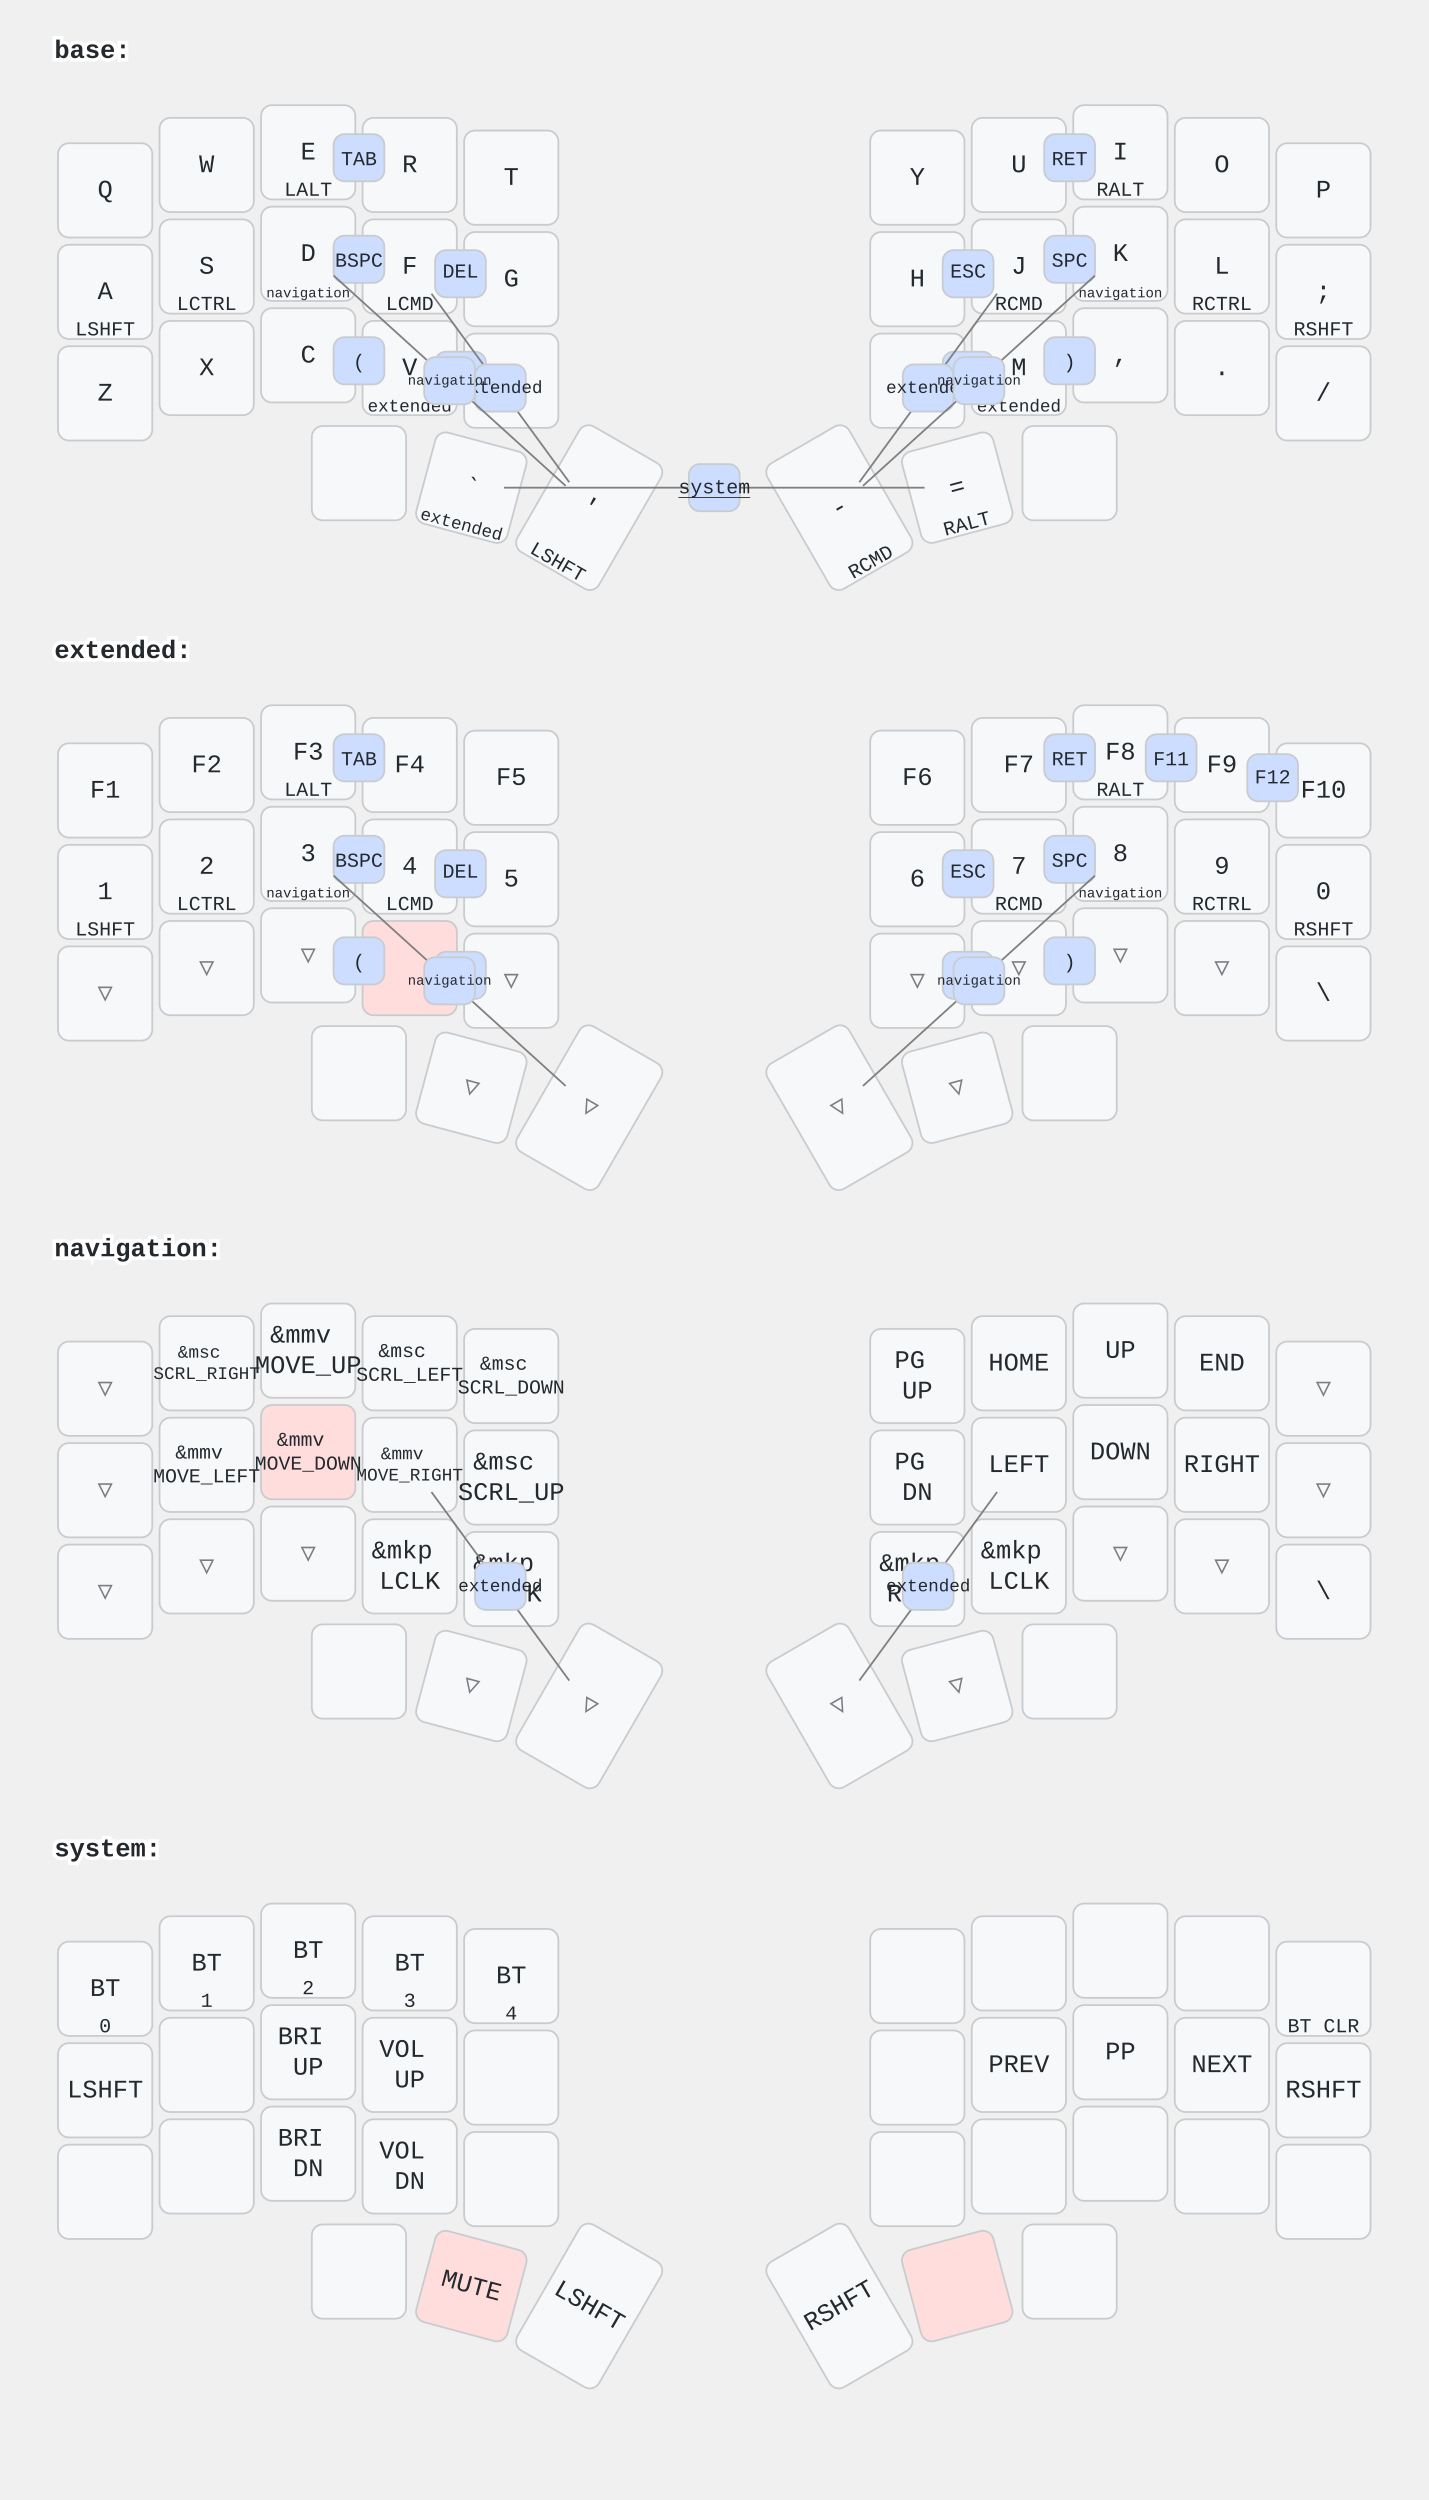
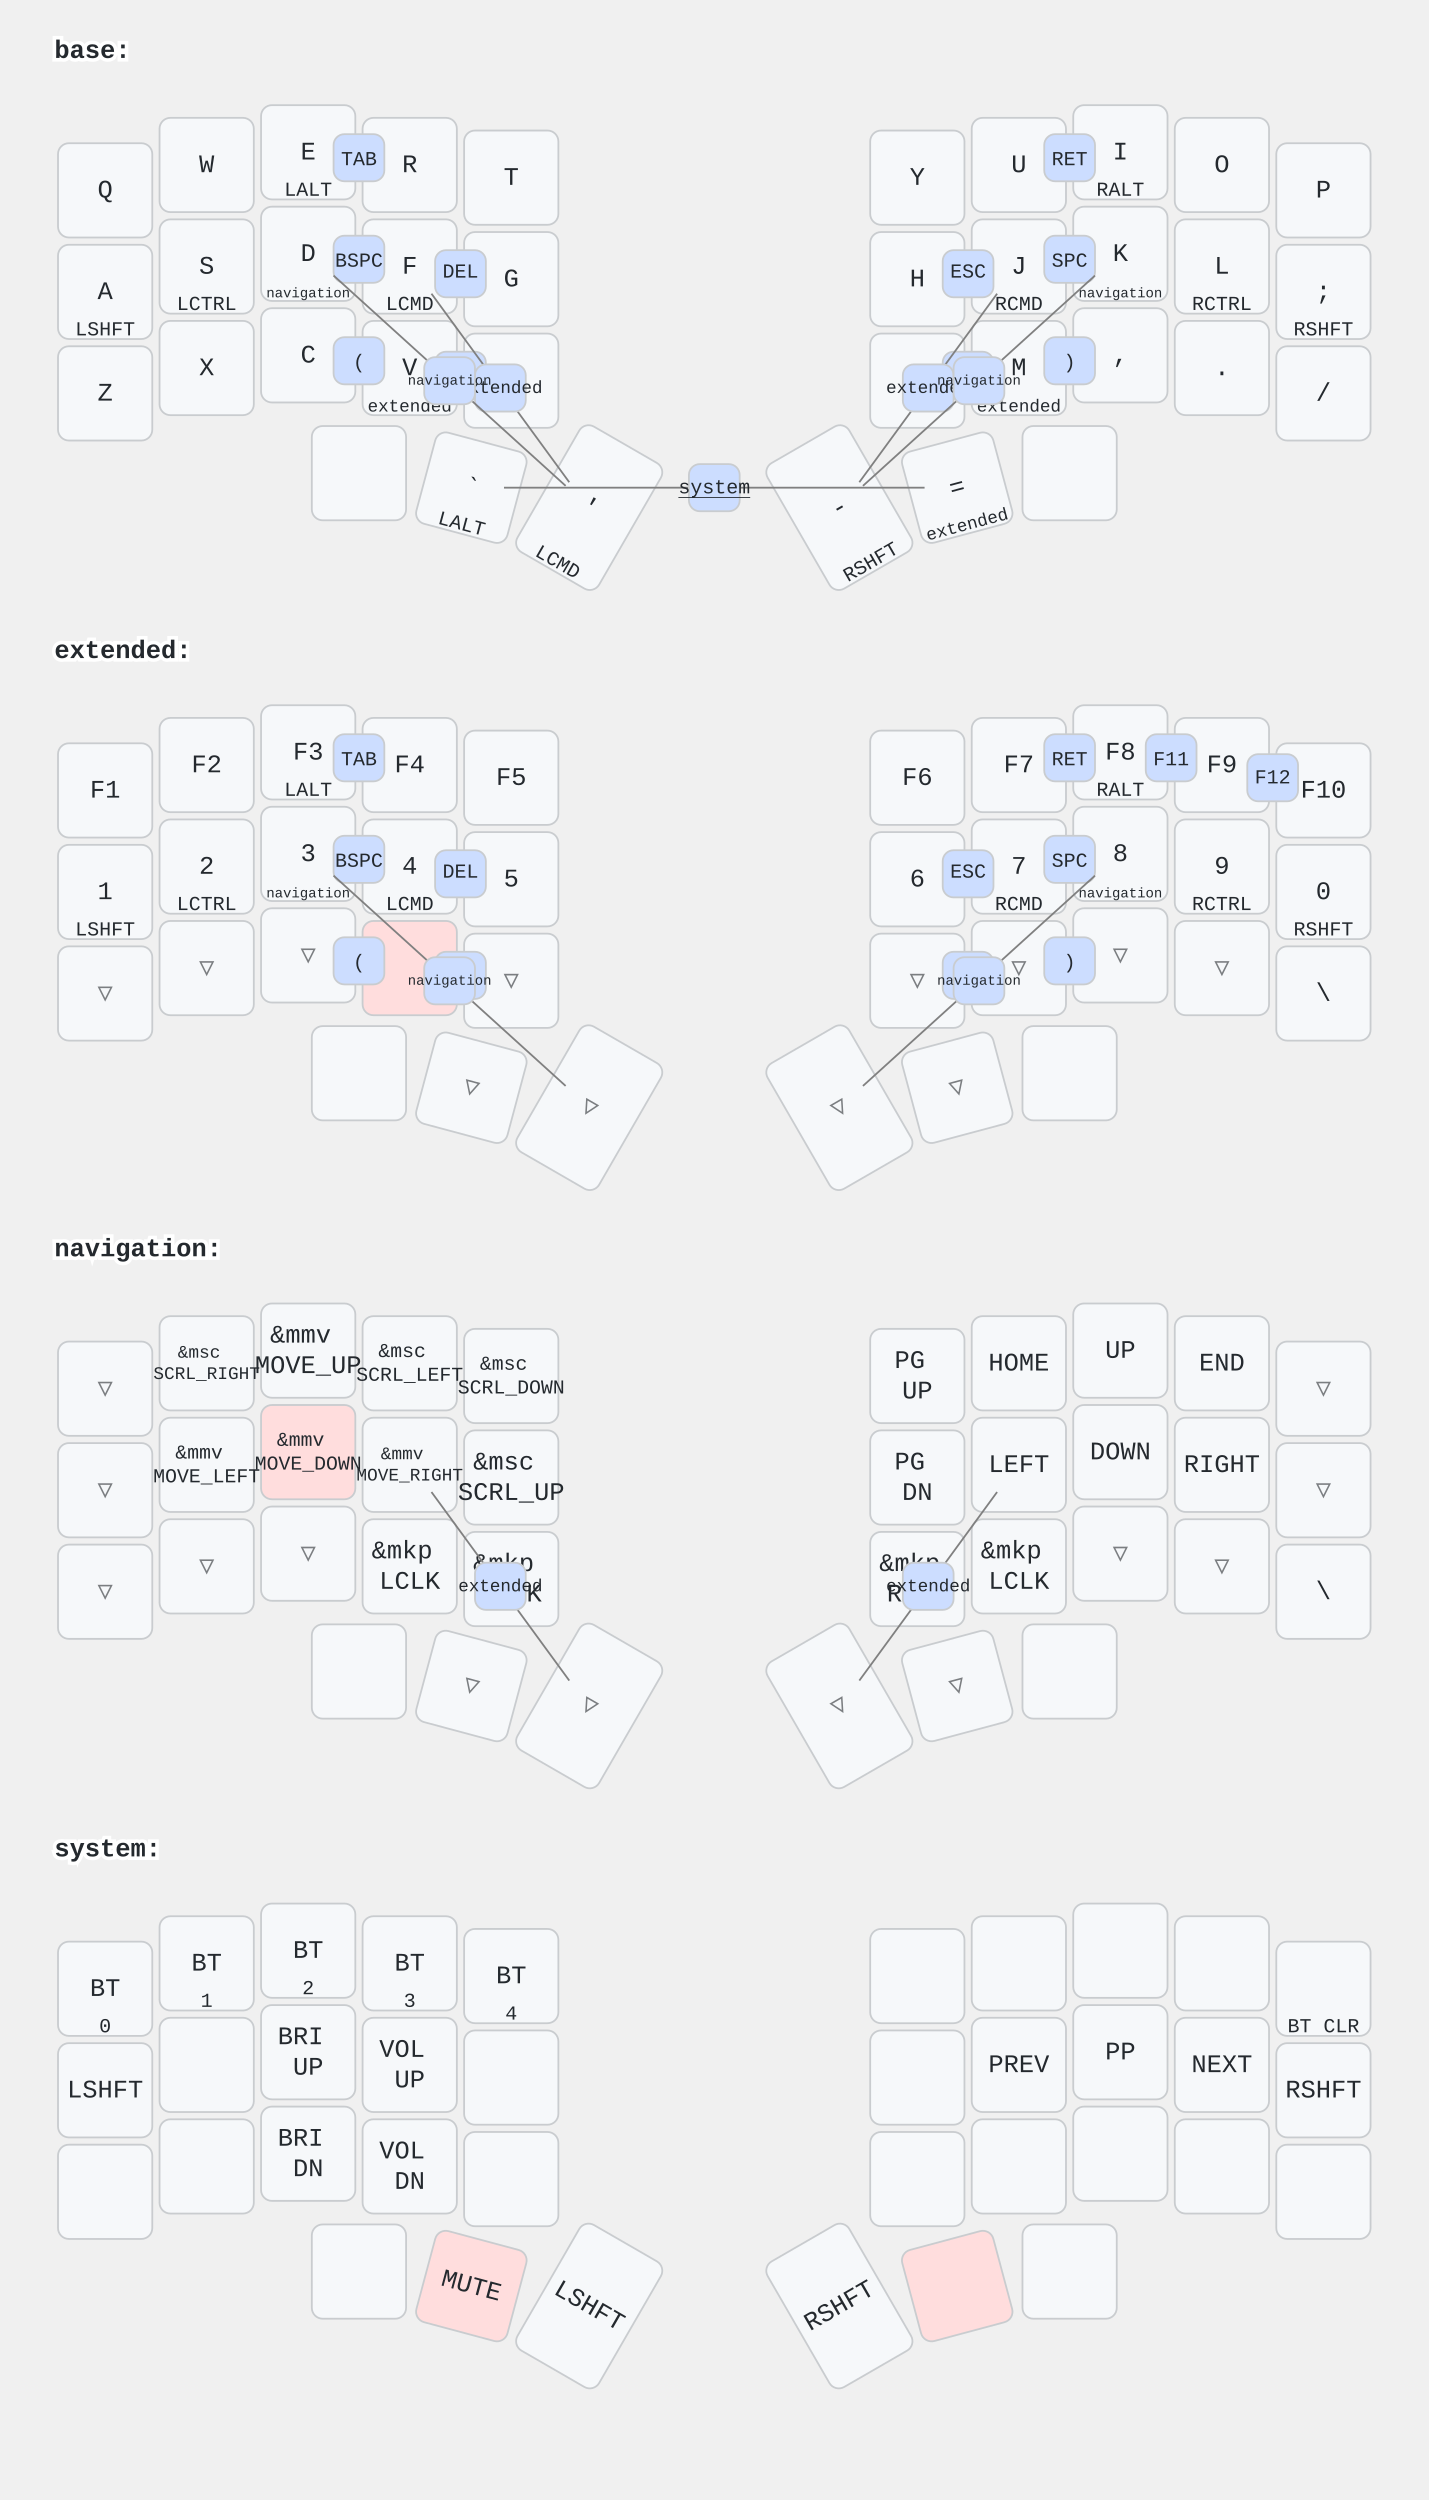
<svg xmlns="http://www.w3.org/2000/svg" width="788" height="1379" viewBox="0 0 788 1379" class="keymap">
  <style>/* inherit to force styles through use tags */
svg path {
    fill: inherit;
}

/* font and background color specifications */
svg.keymap {
    font-family: SFMono-Regular,Consolas,Liberation Mono,Menlo,monospace;
    font-size: 14px;
    font-kerning: normal;
    text-rendering: optimizeLegibility;
    fill: #24292e;
}

/* default key styling */
rect.key {
    fill: #f6f8fa;
}

rect.key, rect.combo {
    stroke: #c9cccf;
    stroke-width: 1;
}

/* default key side styling, only used is draw_key_sides is set */
rect.side {
    filter: brightness(90%);
}

/* color accent for combo boxes */
rect.combo, rect.combo-separate {
    fill: #cdf;
}

/* color accent for held keys */
rect.held, rect.combo.held {
    fill: #fdd;
}

/* color accent for ghost (optional) keys */
rect.ghost, rect.combo.ghost {
    stroke-dasharray: 4, 4;
    stroke-width: 2;
}

text {
    text-anchor: middle;
    dominant-baseline: middle;
}

/* styling for layer labels */
text.label {
    font-weight: bold;
    text-anchor: start;
    stroke: white;
    stroke-width: 4;
    paint-order: stroke;
}

/* styling for optional footer */
text.footer {
    text-anchor: end;
    dominant-baseline: auto;
    stroke: white;
    stroke-width: 4;
    paint-order: stroke;
}

/* styling for combo tap, and key non-tap label text */
text.combo, text.hold, text.shifted, text.left, text.right {
    font-size: 11px;
}

text.hold {
    text-anchor: middle;
    dominant-baseline: auto;
}

text.shifted {
    text-anchor: middle;
    dominant-baseline: hanging;
}

text.left {
    text-anchor: start;
}

text.right {
    text-anchor: end;
}

text.layer-activator {
    text-decoration: underline;
}

/* styling for hold/shifted label text in combo box */
text.combo.hold, text.combo.shifted, text.combo.left, text.combo.right {
    font-size: 8px;
}

/* lighter symbol for transparent keys */
text.trans {
    fill: #7b7e81;
}

/* styling for combo dendrons */
path.combo {
    stroke-width: 1;
    stroke: gray;
    fill: none;
}

/* Start Tabler Icons Cleanup */
/* cannot use height/width with glyphs */
.icon-tabler &gt; path {
    fill: inherit;
    stroke: inherit;
    stroke-width: 2;
}
/* hide tabler's default box */
.icon-tabler &gt; path[stroke="none"][fill="none"] {
    visibility: hidden;
}
/* End Tabler Icons Cleanup */
</style>
  <g transform="translate(30, 0)" class="layer-base">
    <text x="0" y="28" class="label" id="base">base:</text>
    <g transform="translate(0, 56)">
      <g transform="translate(28, 49)" class="key keypos-0">
        <rect rx="6" ry="6" x="-26" y="-26" width="52" height="52" class="key" />
        <text x="0" y="0" class="key tap">Q</text>
      </g>
      <g transform="translate(84, 35)" class="key keypos-1">
        <rect rx="6" ry="6" x="-26" y="-26" width="52" height="52" class="key" />
        <text x="0" y="0" class="key tap">W</text>
      </g>
      <g transform="translate(140, 28)" class="key keypos-2">
        <rect rx="6" ry="6" x="-26" y="-26" width="52" height="52" class="key" />
        <text x="0" y="0" class="key tap">E</text>
        <text x="0" y="24" class="key hold">LALT</text>
      </g>
      <g transform="translate(196, 35)" class="key keypos-3">
        <rect rx="6" ry="6" x="-26" y="-26" width="52" height="52" class="key" />
        <text x="0" y="0" class="key tap">R</text>
      </g>
      <g transform="translate(252, 42)" class="key keypos-4">
        <rect rx="6" ry="6" x="-26" y="-26" width="52" height="52" class="key" />
        <text x="0" y="0" class="key tap">T</text>
      </g>
      <g transform="translate(476, 42)" class="key keypos-5">
        <rect rx="6" ry="6" x="-26" y="-26" width="52" height="52" class="key" />
        <text x="0" y="0" class="key tap">Y</text>
      </g>
      <g transform="translate(532, 35)" class="key keypos-6">
        <rect rx="6" ry="6" x="-26" y="-26" width="52" height="52" class="key" />
        <text x="0" y="0" class="key tap">U</text>
      </g>
      <g transform="translate(588, 28)" class="key keypos-7">
        <rect rx="6" ry="6" x="-26" y="-26" width="52" height="52" class="key" />
        <text x="0" y="0" class="key tap">I</text>
        <text x="0" y="24" class="key hold">RALT</text>
      </g>
      <g transform="translate(644, 35)" class="key keypos-8">
        <rect rx="6" ry="6" x="-26" y="-26" width="52" height="52" class="key" />
        <text x="0" y="0" class="key tap">O</text>
      </g>
      <g transform="translate(700, 49)" class="key keypos-9">
        <rect rx="6" ry="6" x="-26" y="-26" width="52" height="52" class="key" />
        <text x="0" y="0" class="key tap">P</text>
      </g>
      <g transform="translate(28, 105)" class="key keypos-10">
        <rect rx="6" ry="6" x="-26" y="-26" width="52" height="52" class="key" />
        <text x="0" y="0" class="key tap">A</text>
        <text x="0" y="24" class="key hold">LSHFT</text>
      </g>
      <g transform="translate(84, 91)" class="key keypos-11">
        <rect rx="6" ry="6" x="-26" y="-26" width="52" height="52" class="key" />
        <text x="0" y="0" class="key tap">S</text>
        <text x="0" y="24" class="key hold">LCTRL</text>
      </g>
      <g transform="translate(140, 84)" class="key keypos-12">
        <rect rx="6" ry="6" x="-26" y="-26" width="52" height="52" class="key" />
        <text x="0" y="0" class="key tap">D</text>
        <a href="#navigation">
          <text x="0" y="24" class="key hold layer-activator">
            <tspan style="font-size: 70%">navigation</tspan>
          </text>
        </a>
      </g>
      <g transform="translate(196, 91)" class="key keypos-13">
        <rect rx="6" ry="6" x="-26" y="-26" width="52" height="52" class="key" />
        <text x="0" y="0" class="key tap">F</text>
        <text x="0" y="24" class="key hold">LCMD</text>
      </g>
      <g transform="translate(252, 98)" class="key keypos-14">
        <rect rx="6" ry="6" x="-26" y="-26" width="52" height="52" class="key" />
        <text x="0" y="0" class="key tap">G</text>
      </g>
      <g transform="translate(476, 98)" class="key keypos-15">
        <rect rx="6" ry="6" x="-26" y="-26" width="52" height="52" class="key" />
        <text x="0" y="0" class="key tap">H</text>
      </g>
      <g transform="translate(532, 91)" class="key keypos-16">
        <rect rx="6" ry="6" x="-26" y="-26" width="52" height="52" class="key" />
        <text x="0" y="0" class="key tap">J</text>
        <text x="0" y="24" class="key hold">RCMD</text>
      </g>
      <g transform="translate(588, 84)" class="key keypos-17">
        <rect rx="6" ry="6" x="-26" y="-26" width="52" height="52" class="key" />
        <text x="0" y="0" class="key tap">K</text>
        <a href="#navigation">
          <text x="0" y="24" class="key hold layer-activator">
            <tspan style="font-size: 70%">navigation</tspan>
          </text>
        </a>
      </g>
      <g transform="translate(644, 91)" class="key keypos-18">
        <rect rx="6" ry="6" x="-26" y="-26" width="52" height="52" class="key" />
        <text x="0" y="0" class="key tap">L</text>
        <text x="0" y="24" class="key hold">RCTRL</text>
      </g>
      <g transform="translate(700, 105)" class="key keypos-19">
        <rect rx="6" ry="6" x="-26" y="-26" width="52" height="52" class="key" />
        <text x="0" y="0" class="key tap">;</text>
        <text x="0" y="24" class="key hold">RSHFT</text>
      </g>
      <g transform="translate(28, 161)" class="key keypos-20">
        <rect rx="6" ry="6" x="-26" y="-26" width="52" height="52" class="key" />
        <text x="0" y="0" class="key tap">Z</text>
      </g>
      <g transform="translate(84, 147)" class="key keypos-21">
        <rect rx="6" ry="6" x="-26" y="-26" width="52" height="52" class="key" />
        <text x="0" y="0" class="key tap">X</text>
      </g>
      <g transform="translate(140, 140)" class="key keypos-22">
        <rect rx="6" ry="6" x="-26" y="-26" width="52" height="52" class="key" />
        <text x="0" y="0" class="key tap">C</text>
      </g>
      <g transform="translate(196, 147)" class="key keypos-23">
        <rect rx="6" ry="6" x="-26" y="-26" width="52" height="52" class="key" />
        <text x="0" y="0" class="key tap">V</text>
        <a href="#extended">
          <text x="0" y="24" class="key hold layer-activator">
            <tspan style="font-size: 88%">extended</tspan>
          </text>
        </a>
      </g>
      <g transform="translate(252, 154)" class="key keypos-24">
        <rect rx="6" ry="6" x="-26" y="-26" width="52" height="52" class="key" />
        <text x="0" y="0" class="key tap">B</text>
      </g>
      <g transform="translate(476, 154)" class="key keypos-25">
        <rect rx="6" ry="6" x="-26" y="-26" width="52" height="52" class="key" />
        <text x="0" y="0" class="key tap">N</text>
      </g>
      <g transform="translate(532, 147)" class="key keypos-26">
        <rect rx="6" ry="6" x="-26" y="-26" width="52" height="52" class="key" />
        <text x="0" y="0" class="key tap">M</text>
        <a href="#extended">
          <text x="0" y="24" class="key hold layer-activator">
            <tspan style="font-size: 88%">extended</tspan>
          </text>
        </a>
      </g>
      <g transform="translate(588, 140)" class="key keypos-27">
        <rect rx="6" ry="6" x="-26" y="-26" width="52" height="52" class="key" />
        <text x="0" y="0" class="key tap">,</text>
      </g>
      <g transform="translate(644, 147)" class="key keypos-28">
        <rect rx="6" ry="6" x="-26" y="-26" width="52" height="52" class="key" />
        <text x="0" y="0" class="key tap">.</text>
      </g>
      <g transform="translate(700, 161)" class="key keypos-29">
        <rect rx="6" ry="6" x="-26" y="-26" width="52" height="52" class="key" />
        <text x="0" y="0" class="key tap">/</text>
      </g>
      <g transform="translate(168, 205)" class="key keypos-30">
        <rect rx="6" ry="6" x="-26" y="-26" width="52" height="52" class="key" />
      </g>
      <g transform="translate(230, 213) rotate(15.0)" class="key keypos-31">
        <rect rx="6" ry="6" x="-26" y="-26" width="52" height="52" class="key" />
        <text x="0" y="0" class="key tap">`</text>
+         <text x="0" y="24" class="key hold">LALT</text>
+       </g>
+       <g transform="translate(295, 224) rotate(30.0)" class="key keypos-32">
+         <rect rx="6" ry="6" x="-26" y="-40" width="52" height="80" class="key" />
+         <text x="0" y="0" class="key tap">'</text>
+         <text x="0" y="38" class="key hold">LCMD</text>
+       </g>
+       <g transform="translate(433, 224) rotate(-30.0)" class="key keypos-33">
+         <rect rx="6" ry="6" x="-26" y="-40" width="52" height="80" class="key" />
+         <text x="0" y="0" class="key tap">-</text>
+         <text x="0" y="38" class="key hold">RSHFT</text>
+       </g>
+       <g transform="translate(498, 213) rotate(-15.0)" class="key keypos-34">
+         <rect rx="6" ry="6" x="-26" y="-26" width="52" height="52" class="key" />
+         <text x="0" y="0" class="key tap">=</text>
        <a href="#extended">
          <text x="0" y="24" class="key hold layer-activator">
            <tspan style="font-size: 88%">extended</tspan>
          </text>
        </a>
-       </g>
-       <g transform="translate(295, 224) rotate(30.0)" class="key keypos-32">
-         <rect rx="6" ry="6" x="-26" y="-40" width="52" height="80" class="key" />
-         <text x="0" y="0" class="key tap">'</text>
-         <text x="0" y="38" class="key hold">LSHFT</text>
-       </g>
-       <g transform="translate(433, 224) rotate(-30.0)" class="key keypos-33">
-         <rect rx="6" ry="6" x="-26" y="-40" width="52" height="80" class="key" />
-         <text x="0" y="0" class="key tap">-</text>
-         <text x="0" y="38" class="key hold">RCMD</text>
-       </g>
-       <g transform="translate(498, 213) rotate(-15.0)" class="key keypos-34">
-         <rect rx="6" ry="6" x="-26" y="-26" width="52" height="52" class="key" />
-         <text x="0" y="0" class="key tap">=</text>
-         <text x="0" y="24" class="key hold">RALT</text>
      </g>
      <g transform="translate(560, 205)" class="key keypos-35">
        <rect rx="6" ry="6" x="-26" y="-26" width="52" height="52" class="key" />
      </g>
      <g class="combo combopos-0">
        <rect rx="6" ry="6" x="154" y="18" width="28" height="26" class="combo" />
        <text x="168" y="32" class="combo tap">TAB</text>
      </g>
      <g class="combo combopos-1">
        <rect rx="6" ry="6" x="154" y="74" width="28" height="26" class="combo" />
        <text x="168" y="88" class="combo tap">BSPC</text>
      </g>
      <g class="combo combopos-2">
        <rect rx="6" ry="6" x="210" y="82" width="28" height="26" class="combo" />
        <text x="224" y="94" class="combo tap">DEL</text>
      </g>
      <g class="combo combopos-3">
        <rect rx="6" ry="6" x="546" y="18" width="28" height="26" class="combo" />
        <text x="560" y="32" class="combo tap">RET</text>
      </g>
      <g class="combo combopos-4">
        <rect rx="6" ry="6" x="490" y="82" width="28" height="26" class="combo" />
        <text x="504" y="94" class="combo tap">ESC</text>
      </g>
      <g class="combo combopos-5">
        <rect rx="6" ry="6" x="546" y="74" width="28" height="26" class="combo" />
        <text x="560" y="88" class="combo tap">SPC</text>
      </g>
      <g class="combo combopos-6">
        <rect rx="6" ry="6" x="154" y="130" width="28" height="26" class="combo" />
        <text x="168" y="144" class="combo tap">(</text>
      </g>
      <g class="combo combopos-7">
        <rect rx="6" ry="6" x="546" y="130" width="28" height="26" class="combo" />
        <text x="560" y="144" class="combo tap">)</text>
      </g>
      <g class="combo combopos-8">
        <rect rx="6" ry="6" x="210" y="138" width="28" height="26" class="combo" />
        <text x="224" y="150" class="combo tap">[</text>
      </g>
      <g class="combo combopos-9">
        <rect rx="6" ry="6" x="490" y="138" width="28" height="26" class="combo" />
        <text x="504" y="150" class="combo tap">]</text>
      </g>
      <g class="combo combopos-10">
        <path d="M364,213 l-116,0" class="combo" />
        <path d="M364,213 l116,0" class="combo" />
        <rect rx="6" ry="6" x="350" y="200" width="28" height="26" class="combo" />
        <a href="#system">
          <text x="364" y="213" class="combo tap layer-activator">system</text>
        </a>
      </g>
      <g class="combo combopos-11">
        <path d="M246,158 l-38,-52" class="combo" />
        <path d="M246,158 l38,52" class="combo" />
        <rect rx="6" ry="6" x="232" y="145" width="28" height="26" class="combo" />
        <a href="#extended">
          <text x="246" y="158" class="combo tap layer-activator">
            <tspan style="font-size: 88%">extended</tspan>
          </text>
        </a>
      </g>
      <g class="combo combopos-12">
        <path d="M218,154 l-64,-58" class="combo" />
        <path d="M218,154 l64,58" class="combo" />
        <rect rx="6" ry="6" x="204" y="141" width="28" height="26" class="combo" />
        <a href="#navigation">
          <text x="218" y="154" class="combo tap layer-activator">
            <tspan style="font-size: 70%">navigation</tspan>
          </text>
        </a>
      </g>
      <g class="combo combopos-13">
        <path d="M482,158 l38,-52" class="combo" />
        <path d="M482,158 l-38,52" class="combo" />
        <rect rx="6" ry="6" x="468" y="145" width="28" height="26" class="combo" />
        <a href="#extended">
          <text x="482" y="158" class="combo tap layer-activator">
            <tspan style="font-size: 88%">extended</tspan>
          </text>
        </a>
      </g>
      <g class="combo combopos-14">
        <path d="M510,154 l64,-58" class="combo" />
        <path d="M510,154 l-64,58" class="combo" />
        <rect rx="6" ry="6" x="496" y="141" width="28" height="26" class="combo" />
        <a href="#navigation">
          <text x="510" y="154" class="combo tap layer-activator">
            <tspan style="font-size: 70%">navigation</tspan>
          </text>
        </a>
      </g>
    </g>
  </g>
  <g transform="translate(30, 331)" class="layer-extended">
    <text x="0" y="28" class="label" id="extended">extended:</text>
    <g transform="translate(0, 56)">
      <g transform="translate(28, 49)" class="key keypos-0">
        <rect rx="6" ry="6" x="-26" y="-26" width="52" height="52" class="key" />
        <text x="0" y="0" class="key tap">F1</text>
      </g>
      <g transform="translate(84, 35)" class="key keypos-1">
        <rect rx="6" ry="6" x="-26" y="-26" width="52" height="52" class="key" />
        <text x="0" y="0" class="key tap">F2</text>
      </g>
      <g transform="translate(140, 28)" class="key keypos-2">
        <rect rx="6" ry="6" x="-26" y="-26" width="52" height="52" class="key" />
        <text x="0" y="0" class="key tap">F3</text>
        <text x="0" y="24" class="key hold">LALT</text>
      </g>
      <g transform="translate(196, 35)" class="key keypos-3">
        <rect rx="6" ry="6" x="-26" y="-26" width="52" height="52" class="key" />
        <text x="0" y="0" class="key tap">F4</text>
      </g>
      <g transform="translate(252, 42)" class="key keypos-4">
        <rect rx="6" ry="6" x="-26" y="-26" width="52" height="52" class="key" />
        <text x="0" y="0" class="key tap">F5</text>
      </g>
      <g transform="translate(476, 42)" class="key keypos-5">
        <rect rx="6" ry="6" x="-26" y="-26" width="52" height="52" class="key" />
        <text x="0" y="0" class="key tap">F6</text>
      </g>
      <g transform="translate(532, 35)" class="key keypos-6">
        <rect rx="6" ry="6" x="-26" y="-26" width="52" height="52" class="key" />
        <text x="0" y="0" class="key tap">F7</text>
      </g>
      <g transform="translate(588, 28)" class="key keypos-7">
        <rect rx="6" ry="6" x="-26" y="-26" width="52" height="52" class="key" />
        <text x="0" y="0" class="key tap">F8</text>
        <text x="0" y="24" class="key hold">RALT</text>
      </g>
      <g transform="translate(644, 35)" class="key keypos-8">
        <rect rx="6" ry="6" x="-26" y="-26" width="52" height="52" class="key" />
        <text x="0" y="0" class="key tap">F9</text>
      </g>
      <g transform="translate(700, 49)" class="key keypos-9">
        <rect rx="6" ry="6" x="-26" y="-26" width="52" height="52" class="key" />
        <text x="0" y="0" class="key tap">F10</text>
      </g>
      <g transform="translate(28, 105)" class="key keypos-10">
        <rect rx="6" ry="6" x="-26" y="-26" width="52" height="52" class="key" />
        <text x="0" y="0" class="key tap">1</text>
        <text x="0" y="24" class="key hold">LSHFT</text>
      </g>
      <g transform="translate(84, 91)" class="key keypos-11">
        <rect rx="6" ry="6" x="-26" y="-26" width="52" height="52" class="key" />
        <text x="0" y="0" class="key tap">2</text>
        <text x="0" y="24" class="key hold">LCTRL</text>
      </g>
      <g transform="translate(140, 84)" class="key keypos-12">
        <rect rx="6" ry="6" x="-26" y="-26" width="52" height="52" class="key" />
        <text x="0" y="0" class="key tap">3</text>
        <a href="#navigation">
          <text x="0" y="24" class="key hold layer-activator">
            <tspan style="font-size: 70%">navigation</tspan>
          </text>
        </a>
      </g>
      <g transform="translate(196, 91)" class="key keypos-13">
        <rect rx="6" ry="6" x="-26" y="-26" width="52" height="52" class="key" />
        <text x="0" y="0" class="key tap">4</text>
        <text x="0" y="24" class="key hold">LCMD</text>
      </g>
      <g transform="translate(252, 98)" class="key keypos-14">
        <rect rx="6" ry="6" x="-26" y="-26" width="52" height="52" class="key" />
        <text x="0" y="0" class="key tap">5</text>
      </g>
      <g transform="translate(476, 98)" class="key keypos-15">
        <rect rx="6" ry="6" x="-26" y="-26" width="52" height="52" class="key" />
        <text x="0" y="0" class="key tap">6</text>
      </g>
      <g transform="translate(532, 91)" class="key keypos-16">
        <rect rx="6" ry="6" x="-26" y="-26" width="52" height="52" class="key" />
        <text x="0" y="0" class="key tap">7</text>
        <text x="0" y="24" class="key hold">RCMD</text>
      </g>
      <g transform="translate(588, 84)" class="key keypos-17">
        <rect rx="6" ry="6" x="-26" y="-26" width="52" height="52" class="key" />
        <text x="0" y="0" class="key tap">8</text>
        <a href="#navigation">
          <text x="0" y="24" class="key hold layer-activator">
            <tspan style="font-size: 70%">navigation</tspan>
          </text>
        </a>
      </g>
      <g transform="translate(644, 91)" class="key keypos-18">
        <rect rx="6" ry="6" x="-26" y="-26" width="52" height="52" class="key" />
        <text x="0" y="0" class="key tap">9</text>
        <text x="0" y="24" class="key hold">RCTRL</text>
      </g>
      <g transform="translate(700, 105)" class="key keypos-19">
        <rect rx="6" ry="6" x="-26" y="-26" width="52" height="52" class="key" />
        <text x="0" y="0" class="key tap">0</text>
        <text x="0" y="24" class="key hold">RSHFT</text>
      </g>
      <g transform="translate(28, 161)" class="key trans keypos-20">
        <rect rx="6" ry="6" x="-26" y="-26" width="52" height="52" class="key trans" />
        <text x="0" y="0" class="key trans tap">▽</text>
      </g>
      <g transform="translate(84, 147)" class="key trans keypos-21">
        <rect rx="6" ry="6" x="-26" y="-26" width="52" height="52" class="key trans" />
        <text x="0" y="0" class="key trans tap">▽</text>
      </g>
      <g transform="translate(140, 140)" class="key trans keypos-22">
        <rect rx="6" ry="6" x="-26" y="-26" width="52" height="52" class="key trans" />
        <text x="0" y="0" class="key trans tap">▽</text>
      </g>
      <g transform="translate(196, 147)" class="key held keypos-23">
        <rect rx="6" ry="6" x="-26" y="-26" width="52" height="52" class="key held" />
      </g>
      <g transform="translate(252, 154)" class="key trans keypos-24">
        <rect rx="6" ry="6" x="-26" y="-26" width="52" height="52" class="key trans" />
        <text x="0" y="0" class="key trans tap">▽</text>
      </g>
      <g transform="translate(476, 154)" class="key trans keypos-25">
        <rect rx="6" ry="6" x="-26" y="-26" width="52" height="52" class="key trans" />
        <text x="0" y="0" class="key trans tap">▽</text>
      </g>
      <g transform="translate(532, 147)" class="key trans keypos-26">
        <rect rx="6" ry="6" x="-26" y="-26" width="52" height="52" class="key trans" />
        <text x="0" y="0" class="key trans tap">▽</text>
      </g>
      <g transform="translate(588, 140)" class="key trans keypos-27">
        <rect rx="6" ry="6" x="-26" y="-26" width="52" height="52" class="key trans" />
        <text x="0" y="0" class="key trans tap">▽</text>
      </g>
      <g transform="translate(644, 147)" class="key trans keypos-28">
        <rect rx="6" ry="6" x="-26" y="-26" width="52" height="52" class="key trans" />
        <text x="0" y="0" class="key trans tap">▽</text>
      </g>
      <g transform="translate(700, 161)" class="key keypos-29">
        <rect rx="6" ry="6" x="-26" y="-26" width="52" height="52" class="key" />
        <text x="0" y="0" class="key tap">\</text>
      </g>
      <g transform="translate(168, 205)" class="key keypos-30">
        <rect rx="6" ry="6" x="-26" y="-26" width="52" height="52" class="key" />
      </g>
      <g transform="translate(230, 213) rotate(15.0)" class="key trans keypos-31">
        <rect rx="6" ry="6" x="-26" y="-26" width="52" height="52" class="key trans" />
        <text x="0" y="0" class="key trans tap">▽</text>
      </g>
      <g transform="translate(295, 224) rotate(30.0)" class="key trans keypos-32">
        <rect rx="6" ry="6" x="-26" y="-40" width="52" height="80" class="key trans" />
        <text x="0" y="0" class="key trans tap">▽</text>
      </g>
      <g transform="translate(433, 224) rotate(-30.0)" class="key trans keypos-33">
        <rect rx="6" ry="6" x="-26" y="-40" width="52" height="80" class="key trans" />
        <text x="0" y="0" class="key trans tap">▽</text>
      </g>
      <g transform="translate(498, 213) rotate(-15.0)" class="key trans keypos-34">
        <rect rx="6" ry="6" x="-26" y="-26" width="52" height="52" class="key trans" />
        <text x="0" y="0" class="key trans tap">▽</text>
      </g>
      <g transform="translate(560, 205)" class="key keypos-35">
        <rect rx="6" ry="6" x="-26" y="-26" width="52" height="52" class="key" />
      </g>
      <g class="combo combopos-0">
        <rect rx="6" ry="6" x="154" y="18" width="28" height="26" class="combo" />
        <text x="168" y="32" class="combo tap">TAB</text>
      </g>
      <g class="combo combopos-1">
        <rect rx="6" ry="6" x="154" y="74" width="28" height="26" class="combo" />
        <text x="168" y="88" class="combo tap">BSPC</text>
      </g>
      <g class="combo combopos-2">
        <rect rx="6" ry="6" x="210" y="82" width="28" height="26" class="combo" />
        <text x="224" y="94" class="combo tap">DEL</text>
      </g>
      <g class="combo combopos-3">
        <rect rx="6" ry="6" x="546" y="18" width="28" height="26" class="combo" />
        <text x="560" y="32" class="combo tap">RET</text>
      </g>
      <g class="combo combopos-4">
        <rect rx="6" ry="6" x="490" y="82" width="28" height="26" class="combo" />
        <text x="504" y="94" class="combo tap">ESC</text>
      </g>
      <g class="combo combopos-5">
        <rect rx="6" ry="6" x="546" y="74" width="28" height="26" class="combo" />
        <text x="560" y="88" class="combo tap">SPC</text>
      </g>
      <g class="combo combopos-6">
        <rect rx="6" ry="6" x="154" y="130" width="28" height="26" class="combo" />
        <text x="168" y="144" class="combo tap">(</text>
      </g>
      <g class="combo combopos-7">
        <rect rx="6" ry="6" x="546" y="130" width="28" height="26" class="combo" />
        <text x="560" y="144" class="combo tap">)</text>
      </g>
      <g class="combo combopos-8">
        <rect rx="6" ry="6" x="210" y="138" width="28" height="26" class="combo" />
        <text x="224" y="150" class="combo tap">[</text>
      </g>
      <g class="combo combopos-9">
        <rect rx="6" ry="6" x="490" y="138" width="28" height="26" class="combo" />
        <text x="504" y="150" class="combo tap">]</text>
      </g>
      <g class="combo combopos-10">
        <rect rx="6" ry="6" x="602" y="18" width="28" height="26" class="combo" />
        <text x="616" y="32" class="combo tap">F11</text>
      </g>
      <g class="combo combopos-11">
        <rect rx="6" ry="6" x="658" y="29" width="28" height="26" class="combo" />
        <text x="672" y="42" class="combo tap">F12</text>
      </g>
      <g class="combo combopos-12">
        <path d="M218,154 l-64,-58" class="combo" />
        <path d="M218,154 l64,58" class="combo" />
        <rect rx="6" ry="6" x="204" y="141" width="28" height="26" class="combo" />
        <a href="#navigation">
          <text x="218" y="154" class="combo tap layer-activator">
            <tspan style="font-size: 70%">navigation</tspan>
          </text>
        </a>
      </g>
      <g class="combo combopos-13">
        <path d="M510,154 l64,-58" class="combo" />
        <path d="M510,154 l-64,58" class="combo" />
        <rect rx="6" ry="6" x="496" y="141" width="28" height="26" class="combo" />
        <a href="#navigation">
          <text x="510" y="154" class="combo tap layer-activator">
            <tspan style="font-size: 70%">navigation</tspan>
          </text>
        </a>
      </g>
    </g>
  </g>
  <g transform="translate(30, 661)" class="layer-navigation">
    <text x="0" y="28" class="label" id="navigation">navigation:</text>
    <g transform="translate(0, 56)">
      <g transform="translate(28, 49)" class="key trans keypos-0">
        <rect rx="6" ry="6" x="-26" y="-26" width="52" height="52" class="key trans" />
        <text x="0" y="0" class="key trans tap">▽</text>
      </g>
      <g transform="translate(84, 35)" class="key keypos-1">
        <rect rx="6" ry="6" x="-26" y="-26" width="52" height="52" class="key" />
        <text x="0" y="0" class="key tap">
          <tspan x="0" dy="-0.6em" style="font-size: 70%">&amp;msc</tspan>
          <tspan x="0" dy="1.2em" style="font-size: 70%">SCRL_RIGHT</tspan>
        </text>
      </g>
      <g transform="translate(140, 28)" class="key keypos-2">
        <rect rx="6" ry="6" x="-26" y="-26" width="52" height="52" class="key" />
        <text x="0" y="0" class="key tap">
          <tspan x="0" dy="-0.6em">&amp;mmv</tspan>
          <tspan x="0" dy="1.2em">MOVE_UP</tspan>
        </text>
      </g>
      <g transform="translate(196, 35)" class="key keypos-3">
        <rect rx="6" ry="6" x="-26" y="-26" width="52" height="52" class="key" />
        <text x="0" y="0" class="key tap">
          <tspan x="0" dy="-0.6em" style="font-size: 78%">&amp;msc</tspan>
          <tspan x="0" dy="1.2em" style="font-size: 78%">SCRL_LEFT</tspan>
        </text>
      </g>
      <g transform="translate(252, 42)" class="key keypos-4">
        <rect rx="6" ry="6" x="-26" y="-26" width="52" height="52" class="key" />
        <text x="0" y="0" class="key tap">
          <tspan x="0" dy="-0.6em" style="font-size: 78%">&amp;msc</tspan>
          <tspan x="0" dy="1.2em" style="font-size: 78%">SCRL_DOWN</tspan>
        </text>
      </g>
      <g transform="translate(476, 42)" class="key keypos-5">
        <rect rx="6" ry="6" x="-26" y="-26" width="52" height="52" class="key" />
        <text x="0" y="0" class="key tap">
          <tspan x="0" dy="-0.6em">PG</tspan>
          <tspan x="0" dy="1.2em">UP</tspan>
        </text>
      </g>
      <g transform="translate(532, 35)" class="key keypos-6">
        <rect rx="6" ry="6" x="-26" y="-26" width="52" height="52" class="key" />
        <text x="0" y="0" class="key tap">HOME</text>
      </g>
      <g transform="translate(588, 28)" class="key keypos-7">
        <rect rx="6" ry="6" x="-26" y="-26" width="52" height="52" class="key" />
        <text x="0" y="0" class="key tap">UP</text>
      </g>
      <g transform="translate(644, 35)" class="key keypos-8">
        <rect rx="6" ry="6" x="-26" y="-26" width="52" height="52" class="key" />
        <text x="0" y="0" class="key tap">END</text>
      </g>
      <g transform="translate(700, 49)" class="key trans keypos-9">
        <rect rx="6" ry="6" x="-26" y="-26" width="52" height="52" class="key trans" />
        <text x="0" y="0" class="key trans tap">▽</text>
      </g>
      <g transform="translate(28, 105)" class="key trans keypos-10">
        <rect rx="6" ry="6" x="-26" y="-26" width="52" height="52" class="key trans" />
        <text x="0" y="0" class="key trans tap">▽</text>
      </g>
      <g transform="translate(84, 91)" class="key keypos-11">
        <rect rx="6" ry="6" x="-26" y="-26" width="52" height="52" class="key" />
        <text x="0" y="0" class="key tap">
          <tspan x="0" dy="-0.6em" style="font-size: 78%">&amp;mmv</tspan>
          <tspan x="0" dy="1.2em" style="font-size: 78%">MOVE_LEFT</tspan>
        </text>
      </g>
      <g transform="translate(140, 84)" class="key held keypos-12">
        <rect rx="6" ry="6" x="-26" y="-26" width="52" height="52" class="key held" />
        <text x="0" y="0" class="key held tap">
          <tspan x="0" dy="-0.6em" style="font-size: 78%">&amp;mmv</tspan>
          <tspan x="0" dy="1.2em" style="font-size: 78%">MOVE_DOWN</tspan>
        </text>
      </g>
      <g transform="translate(196, 91)" class="key keypos-13">
        <rect rx="6" ry="6" x="-26" y="-26" width="52" height="52" class="key" />
        <text x="0" y="0" class="key tap">
          <tspan x="0" dy="-0.6em" style="font-size: 70%">&amp;mmv</tspan>
          <tspan x="0" dy="1.2em" style="font-size: 70%">MOVE_RIGHT</tspan>
        </text>
      </g>
      <g transform="translate(252, 98)" class="key keypos-14">
        <rect rx="6" ry="6" x="-26" y="-26" width="52" height="52" class="key" />
        <text x="0" y="0" class="key tap">
          <tspan x="0" dy="-0.6em">&amp;msc</tspan>
          <tspan x="0" dy="1.2em">SCRL_UP</tspan>
        </text>
      </g>
      <g transform="translate(476, 98)" class="key keypos-15">
        <rect rx="6" ry="6" x="-26" y="-26" width="52" height="52" class="key" />
        <text x="0" y="0" class="key tap">
          <tspan x="0" dy="-0.6em">PG</tspan>
          <tspan x="0" dy="1.2em">DN</tspan>
        </text>
      </g>
      <g transform="translate(532, 91)" class="key keypos-16">
        <rect rx="6" ry="6" x="-26" y="-26" width="52" height="52" class="key" />
        <text x="0" y="0" class="key tap">LEFT</text>
      </g>
      <g transform="translate(588, 84)" class="key keypos-17">
        <rect rx="6" ry="6" x="-26" y="-26" width="52" height="52" class="key" />
        <text x="0" y="0" class="key tap">DOWN</text>
      </g>
      <g transform="translate(644, 91)" class="key keypos-18">
        <rect rx="6" ry="6" x="-26" y="-26" width="52" height="52" class="key" />
        <text x="0" y="0" class="key tap">RIGHT</text>
      </g>
      <g transform="translate(700, 105)" class="key trans keypos-19">
        <rect rx="6" ry="6" x="-26" y="-26" width="52" height="52" class="key trans" />
        <text x="0" y="0" class="key trans tap">▽</text>
      </g>
      <g transform="translate(28, 161)" class="key trans keypos-20">
        <rect rx="6" ry="6" x="-26" y="-26" width="52" height="52" class="key trans" />
        <text x="0" y="0" class="key trans tap">▽</text>
      </g>
      <g transform="translate(84, 147)" class="key trans keypos-21">
        <rect rx="6" ry="6" x="-26" y="-26" width="52" height="52" class="key trans" />
        <text x="0" y="0" class="key trans tap">▽</text>
      </g>
      <g transform="translate(140, 140)" class="key trans keypos-22">
        <rect rx="6" ry="6" x="-26" y="-26" width="52" height="52" class="key trans" />
        <text x="0" y="0" class="key trans tap">▽</text>
      </g>
      <g transform="translate(196, 147)" class="key keypos-23">
        <rect rx="6" ry="6" x="-26" y="-26" width="52" height="52" class="key" />
        <text x="0" y="0" class="key tap">
          <tspan x="0" dy="-0.6em">&amp;mkp</tspan>
          <tspan x="0" dy="1.2em">LCLK</tspan>
        </text>
      </g>
      <g transform="translate(252, 154)" class="key keypos-24">
        <rect rx="6" ry="6" x="-26" y="-26" width="52" height="52" class="key" />
        <text x="0" y="0" class="key tap">
          <tspan x="0" dy="-0.6em">&amp;mkp</tspan>
          <tspan x="0" dy="1.2em">RCLK</tspan>
        </text>
      </g>
      <g transform="translate(476, 154)" class="key keypos-25">
        <rect rx="6" ry="6" x="-26" y="-26" width="52" height="52" class="key" />
        <text x="0" y="0" class="key tap">
          <tspan x="0" dy="-0.6em">&amp;mkp</tspan>
          <tspan x="0" dy="1.2em">RCLK</tspan>
        </text>
      </g>
      <g transform="translate(532, 147)" class="key keypos-26">
        <rect rx="6" ry="6" x="-26" y="-26" width="52" height="52" class="key" />
        <text x="0" y="0" class="key tap">
          <tspan x="0" dy="-0.6em">&amp;mkp</tspan>
          <tspan x="0" dy="1.2em">LCLK</tspan>
        </text>
      </g>
      <g transform="translate(588, 140)" class="key trans keypos-27">
        <rect rx="6" ry="6" x="-26" y="-26" width="52" height="52" class="key trans" />
        <text x="0" y="0" class="key trans tap">▽</text>
      </g>
      <g transform="translate(644, 147)" class="key trans keypos-28">
        <rect rx="6" ry="6" x="-26" y="-26" width="52" height="52" class="key trans" />
        <text x="0" y="0" class="key trans tap">▽</text>
      </g>
      <g transform="translate(700, 161)" class="key keypos-29">
        <rect rx="6" ry="6" x="-26" y="-26" width="52" height="52" class="key" />
        <text x="0" y="0" class="key tap">\</text>
      </g>
      <g transform="translate(168, 205)" class="key keypos-30">
        <rect rx="6" ry="6" x="-26" y="-26" width="52" height="52" class="key" />
      </g>
      <g transform="translate(230, 213) rotate(15.0)" class="key trans keypos-31">
        <rect rx="6" ry="6" x="-26" y="-26" width="52" height="52" class="key trans" />
        <text x="0" y="0" class="key trans tap">▽</text>
      </g>
      <g transform="translate(295, 224) rotate(30.0)" class="key trans keypos-32">
        <rect rx="6" ry="6" x="-26" y="-40" width="52" height="80" class="key trans" />
        <text x="0" y="0" class="key trans tap">▽</text>
      </g>
      <g transform="translate(433, 224) rotate(-30.0)" class="key trans keypos-33">
        <rect rx="6" ry="6" x="-26" y="-40" width="52" height="80" class="key trans" />
        <text x="0" y="0" class="key trans tap">▽</text>
      </g>
      <g transform="translate(498, 213) rotate(-15.0)" class="key trans keypos-34">
        <rect rx="6" ry="6" x="-26" y="-26" width="52" height="52" class="key trans" />
        <text x="0" y="0" class="key trans tap">▽</text>
      </g>
      <g transform="translate(560, 205)" class="key keypos-35">
        <rect rx="6" ry="6" x="-26" y="-26" width="52" height="52" class="key" />
      </g>
      <g class="combo combopos-0">
        <path d="M246,158 l-38,-52" class="combo" />
        <path d="M246,158 l38,52" class="combo" />
        <rect rx="6" ry="6" x="232" y="145" width="28" height="26" class="combo" />
        <a href="#extended">
          <text x="246" y="158" class="combo tap layer-activator">
            <tspan style="font-size: 88%">extended</tspan>
          </text>
        </a>
      </g>
      <g class="combo combopos-1">
        <path d="M482,158 l38,-52" class="combo" />
        <path d="M482,158 l-38,52" class="combo" />
        <rect rx="6" ry="6" x="468" y="145" width="28" height="26" class="combo" />
        <a href="#extended">
          <text x="482" y="158" class="combo tap layer-activator">
            <tspan style="font-size: 88%">extended</tspan>
          </text>
        </a>
      </g>
    </g>
  </g>
  <g transform="translate(30, 992)" class="layer-system">
    <text x="0" y="28" class="label" id="system">system:</text>
    <g transform="translate(0, 56)">
      <g transform="translate(28, 49)" class="key keypos-0">
        <rect rx="6" ry="6" x="-26" y="-26" width="52" height="52" class="key" />
        <text x="0" y="0" class="key tap">BT</text>
        <text x="0" y="24" class="key hold">0</text>
      </g>
      <g transform="translate(84, 35)" class="key keypos-1">
        <rect rx="6" ry="6" x="-26" y="-26" width="52" height="52" class="key" />
        <text x="0" y="0" class="key tap">BT</text>
        <text x="0" y="24" class="key hold">1</text>
      </g>
      <g transform="translate(140, 28)" class="key keypos-2">
        <rect rx="6" ry="6" x="-26" y="-26" width="52" height="52" class="key" />
        <text x="0" y="0" class="key tap">BT</text>
        <text x="0" y="24" class="key hold">2</text>
      </g>
      <g transform="translate(196, 35)" class="key keypos-3">
        <rect rx="6" ry="6" x="-26" y="-26" width="52" height="52" class="key" />
        <text x="0" y="0" class="key tap">BT</text>
        <text x="0" y="24" class="key hold">3</text>
      </g>
      <g transform="translate(252, 42)" class="key keypos-4">
        <rect rx="6" ry="6" x="-26" y="-26" width="52" height="52" class="key" />
        <text x="0" y="0" class="key tap">BT</text>
        <text x="0" y="24" class="key hold">4</text>
      </g>
      <g transform="translate(476, 42)" class="key keypos-5">
        <rect rx="6" ry="6" x="-26" y="-26" width="52" height="52" class="key" />
      </g>
      <g transform="translate(532, 35)" class="key keypos-6">
        <rect rx="6" ry="6" x="-26" y="-26" width="52" height="52" class="key" />
      </g>
      <g transform="translate(588, 28)" class="key keypos-7">
        <rect rx="6" ry="6" x="-26" y="-26" width="52" height="52" class="key" />
      </g>
      <g transform="translate(644, 35)" class="key keypos-8">
        <rect rx="6" ry="6" x="-26" y="-26" width="52" height="52" class="key" />
      </g>
      <g transform="translate(700, 49)" class="key keypos-9">
        <rect rx="6" ry="6" x="-26" y="-26" width="52" height="52" class="key" />
        <text x="0" y="24" class="key hold">BT CLR</text>
      </g>
      <g transform="translate(28, 105)" class="key keypos-10">
        <rect rx="6" ry="6" x="-26" y="-26" width="52" height="52" class="key" />
        <text x="0" y="0" class="key tap">LSHFT</text>
      </g>
      <g transform="translate(84, 91)" class="key keypos-11">
        <rect rx="6" ry="6" x="-26" y="-26" width="52" height="52" class="key" />
      </g>
      <g transform="translate(140, 84)" class="key keypos-12">
        <rect rx="6" ry="6" x="-26" y="-26" width="52" height="52" class="key" />
        <text x="0" y="0" class="key tap">
          <tspan x="0" dy="-0.6em">BRI</tspan>
          <tspan x="0" dy="1.2em">UP</tspan>
        </text>
      </g>
      <g transform="translate(196, 91)" class="key keypos-13">
        <rect rx="6" ry="6" x="-26" y="-26" width="52" height="52" class="key" />
        <text x="0" y="0" class="key tap">
          <tspan x="0" dy="-0.6em">VOL</tspan>
          <tspan x="0" dy="1.2em">UP</tspan>
        </text>
      </g>
      <g transform="translate(252, 98)" class="key keypos-14">
        <rect rx="6" ry="6" x="-26" y="-26" width="52" height="52" class="key" />
      </g>
      <g transform="translate(476, 98)" class="key keypos-15">
        <rect rx="6" ry="6" x="-26" y="-26" width="52" height="52" class="key" />
      </g>
      <g transform="translate(532, 91)" class="key keypos-16">
        <rect rx="6" ry="6" x="-26" y="-26" width="52" height="52" class="key" />
        <text x="0" y="0" class="key tap">PREV</text>
      </g>
      <g transform="translate(588, 84)" class="key keypos-17">
        <rect rx="6" ry="6" x="-26" y="-26" width="52" height="52" class="key" />
        <text x="0" y="0" class="key tap">PP</text>
      </g>
      <g transform="translate(644, 91)" class="key keypos-18">
        <rect rx="6" ry="6" x="-26" y="-26" width="52" height="52" class="key" />
        <text x="0" y="0" class="key tap">NEXT</text>
      </g>
      <g transform="translate(700, 105)" class="key keypos-19">
        <rect rx="6" ry="6" x="-26" y="-26" width="52" height="52" class="key" />
        <text x="0" y="0" class="key tap">RSHFT</text>
      </g>
      <g transform="translate(28, 161)" class="key keypos-20">
        <rect rx="6" ry="6" x="-26" y="-26" width="52" height="52" class="key" />
      </g>
      <g transform="translate(84, 147)" class="key keypos-21">
        <rect rx="6" ry="6" x="-26" y="-26" width="52" height="52" class="key" />
      </g>
      <g transform="translate(140, 140)" class="key keypos-22">
        <rect rx="6" ry="6" x="-26" y="-26" width="52" height="52" class="key" />
        <text x="0" y="0" class="key tap">
          <tspan x="0" dy="-0.6em">BRI</tspan>
          <tspan x="0" dy="1.2em">DN</tspan>
        </text>
      </g>
      <g transform="translate(196, 147)" class="key keypos-23">
        <rect rx="6" ry="6" x="-26" y="-26" width="52" height="52" class="key" />
        <text x="0" y="0" class="key tap">
          <tspan x="0" dy="-0.6em">VOL</tspan>
          <tspan x="0" dy="1.2em">DN</tspan>
        </text>
      </g>
      <g transform="translate(252, 154)" class="key keypos-24">
        <rect rx="6" ry="6" x="-26" y="-26" width="52" height="52" class="key" />
      </g>
      <g transform="translate(476, 154)" class="key keypos-25">
        <rect rx="6" ry="6" x="-26" y="-26" width="52" height="52" class="key" />
      </g>
      <g transform="translate(532, 147)" class="key keypos-26">
        <rect rx="6" ry="6" x="-26" y="-26" width="52" height="52" class="key" />
      </g>
      <g transform="translate(588, 140)" class="key keypos-27">
        <rect rx="6" ry="6" x="-26" y="-26" width="52" height="52" class="key" />
      </g>
      <g transform="translate(644, 147)" class="key keypos-28">
        <rect rx="6" ry="6" x="-26" y="-26" width="52" height="52" class="key" />
      </g>
      <g transform="translate(700, 161)" class="key keypos-29">
        <rect rx="6" ry="6" x="-26" y="-26" width="52" height="52" class="key" />
      </g>
      <g transform="translate(168, 205)" class="key keypos-30">
        <rect rx="6" ry="6" x="-26" y="-26" width="52" height="52" class="key" />
      </g>
      <g transform="translate(230, 213) rotate(15.0)" class="key held keypos-31">
        <rect rx="6" ry="6" x="-26" y="-26" width="52" height="52" class="key held" />
        <text x="0" y="0" class="key held tap">MUTE</text>
      </g>
      <g transform="translate(295, 224) rotate(30.0)" class="key keypos-32">
        <rect rx="6" ry="6" x="-26" y="-40" width="52" height="80" class="key" />
        <text x="0" y="0" class="key tap">LSHFT</text>
      </g>
      <g transform="translate(433, 224) rotate(-30.0)" class="key keypos-33">
        <rect rx="6" ry="6" x="-26" y="-40" width="52" height="80" class="key" />
        <text x="0" y="0" class="key tap">RSHFT</text>
      </g>
      <g transform="translate(498, 213) rotate(-15.0)" class="key held keypos-34">
        <rect rx="6" ry="6" x="-26" y="-26" width="52" height="52" class="key held" />
      </g>
      <g transform="translate(560, 205)" class="key keypos-35">
        <rect rx="6" ry="6" x="-26" y="-26" width="52" height="52" class="key" />
      </g>
    </g>
  </g>
</svg>
